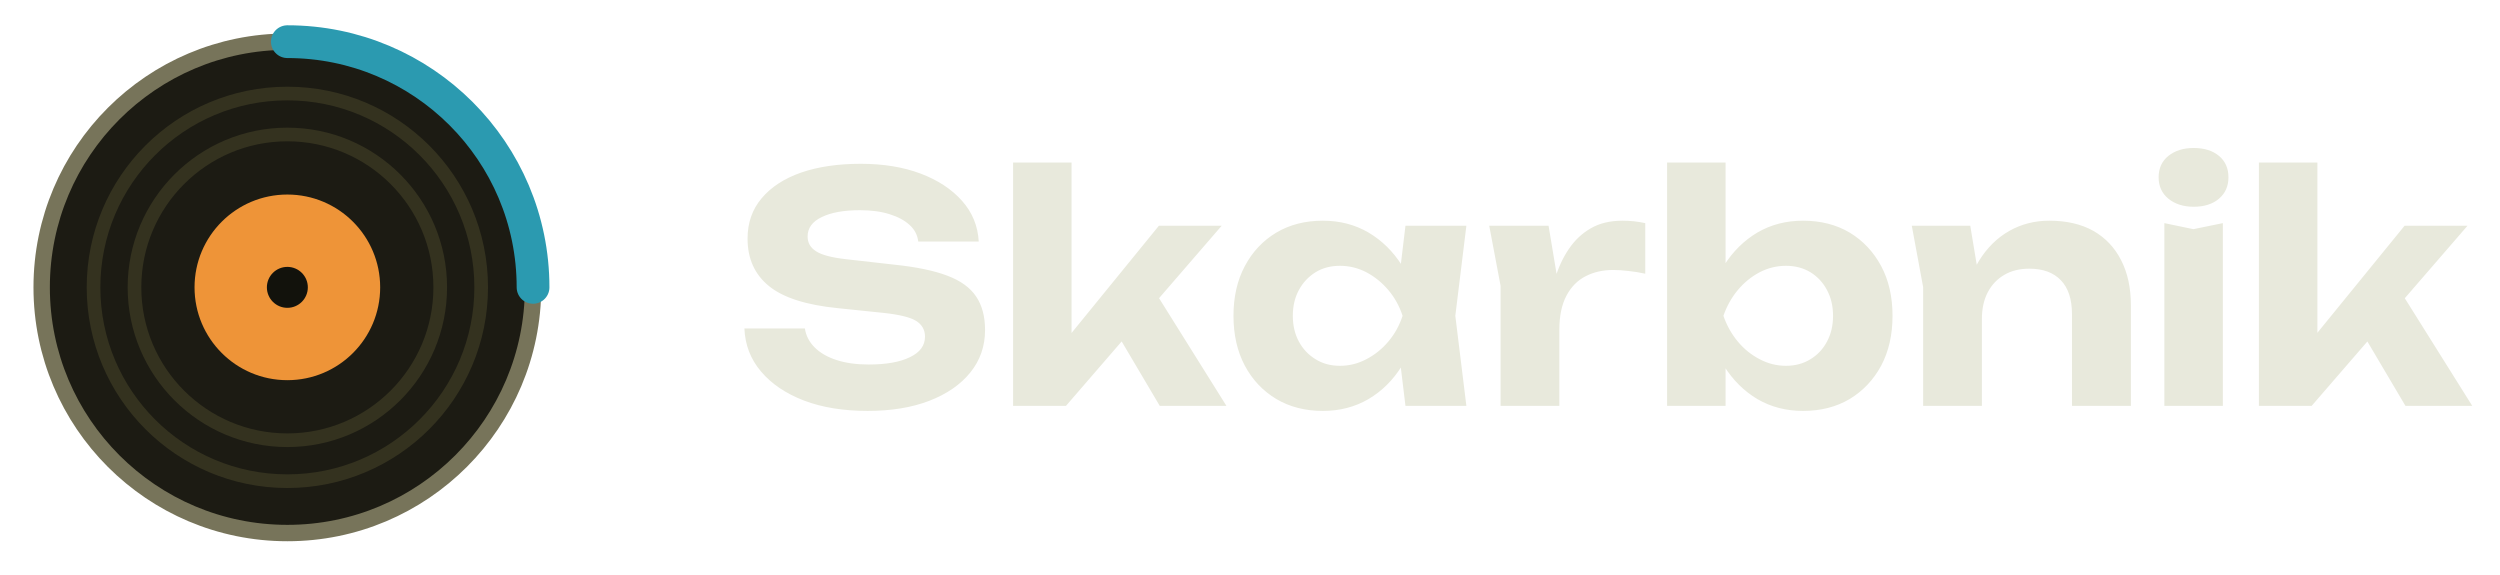
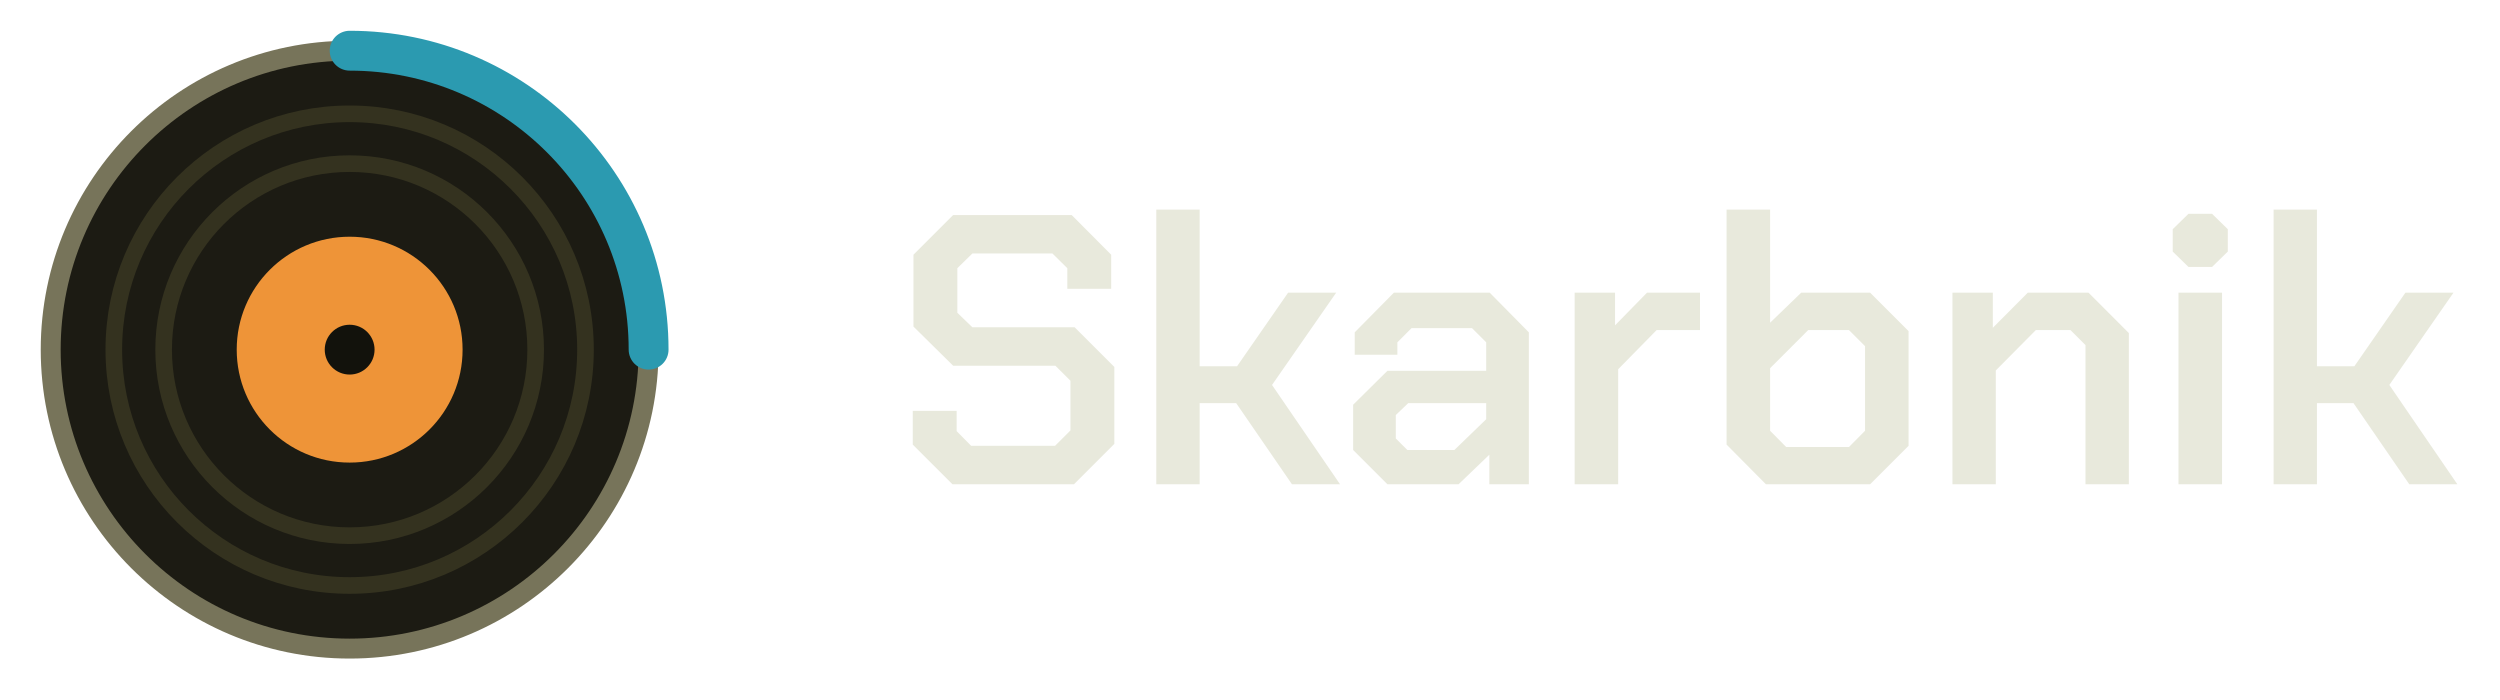
- <svg xmlns="http://www.w3.org/2000/svg" viewBox="0 0 174 40" width="174" height="40" role="img" aria-label="Skarbnik">
+ <svg xmlns="http://www.w3.org/2000/svg" viewBox="0 0 143 40" width="143" height="40" role="img" aria-label="Skarbnik">
  <g transform="translate(1 1) scale(0.95)">
    <circle cx="20" cy="20" r="18" fill="#1C1B13" stroke="#77745A" stroke-width="1.2" />
    <circle cx="20" cy="20" r="14.2" fill="none" stroke="#34321F" stroke-width="1" />
    <circle cx="20" cy="20" r="11.2" fill="none" stroke="#34321F" stroke-width="1" />
    <path d="M20 2A18 18 0 0 1 38 20" fill="none" stroke="#2B9AB0" stroke-width="2.4" stroke-linecap="round" />
    <circle cx="20" cy="20" r="6.8" fill="#EE9438" />
    <circle cx="20" cy="20" r="1.5" fill="#12120C" />
  </g>
-   <path fill="#E8E9DC" d="M51.81 22.86L51.81 22.86L56.02 22.86Q56.13 23.61 56.70 24.18Q57.27 24.75 58.23 25.06Q59.18 25.37 60.46 25.37L60.46 25.37Q62.29 25.37 63.33 24.86Q64.38 24.36 64.38 23.43L64.38 23.43Q64.38 22.73 63.77 22.34Q63.17 21.96 61.52 21.78L61.52 21.78L58.33 21.45Q55.00 21.12 53.52 19.91Q52.03 18.70 52.03 16.61L52.03 16.61Q52.03 14.96 53.01 13.80Q53.99 12.63 55.76 12.01Q57.53 11.40 59.91 11.40L59.91 11.40Q62.26 11.40 64.07 12.08Q65.87 12.76 66.95 13.97Q68.03 15.18 68.12 16.81L68.12 16.81L63.91 16.81Q63.83 16.13 63.31 15.66Q62.79 15.18 61.92 14.91Q61.05 14.63 59.84 14.63L59.84 14.63Q58.17 14.63 57.19 15.11Q56.21 15.58 56.21 16.46L56.21 16.46Q56.21 17.12 56.80 17.49Q57.38 17.87 58.88 18.04L58.88 18.04L62.24 18.42Q64.55 18.66 65.94 19.19Q67.32 19.71 67.94 20.64Q68.56 21.56 68.56 22.97L68.56 22.97Q68.56 24.66 67.53 25.93Q66.51 27.19 64.67 27.90Q62.84 28.60 60.39 28.60L60.39 28.60Q57.86 28.60 55.96 27.88Q54.06 27.15 52.97 25.86Q51.88 24.58 51.81 22.86ZM74.58 11.31L74.58 24.93L73.46 24.55L80.66 15.71L85.03 15.71L74.19 28.25L70.51 28.25L70.51 11.31L74.58 11.31ZM80.72 28.25L77.09 22.11L80.13 19.89L85.36 28.25L80.72 28.25ZM102.06 28.25L97.82 28.25L97.27 23.70L97.86 21.98L97.27 20.29L97.82 15.71L102.06 15.71L101.29 21.98L102.06 28.25ZM98.83 21.98L98.83 21.98Q98.50 23.98 97.57 25.47Q96.65 26.95 95.24 27.78Q93.83 28.60 92.07 28.60L92.07 28.60Q90.23 28.60 88.83 27.77Q87.43 26.93 86.64 25.45Q85.85 23.96 85.85 21.98L85.85 21.98Q85.85 20 86.64 18.52Q87.43 17.03 88.83 16.19Q90.23 15.36 92.07 15.36L92.07 15.36Q93.83 15.36 95.24 16.18Q96.65 17.01 97.58 18.48Q98.52 19.96 98.83 21.98ZM89.98 21.98L89.98 21.98Q89.98 22.99 90.40 23.77Q90.82 24.55 91.56 25.00Q92.29 25.46 93.26 25.46L93.26 25.46Q94.23 25.46 95.10 25.00Q95.97 24.55 96.63 23.77Q97.29 22.99 97.62 21.98L97.62 21.98Q97.29 20.97 96.63 20.19Q95.97 19.41 95.10 18.95Q94.23 18.50 93.26 18.50L93.26 18.50Q92.29 18.50 91.56 18.95Q90.82 19.41 90.40 20.19Q89.98 20.97 89.98 21.98ZM104.44 19.89L103.65 15.71L107.78 15.71L108.53 20.22L108.53 28.25L104.44 28.25L104.44 19.89ZM114.51 15.53L114.51 15.53L114.51 19.05Q113.92 18.92 113.34 18.86Q112.75 18.79 112.27 18.79L112.27 18.79Q111.21 18.79 110.37 19.22Q109.52 19.65 109.03 20.57Q108.53 21.50 108.53 22.97L108.53 22.97L107.72 21.96Q107.87 20.62 108.22 19.43Q108.57 18.24 109.19 17.33Q109.81 16.41 110.72 15.89Q111.63 15.36 112.93 15.36L112.93 15.36Q113.30 15.36 113.72 15.40Q114.14 15.45 114.51 15.53ZM116.03 28.25L116.03 11.31L120.10 11.31L120.10 19.52L119.55 20.59L119.55 23.54L120.10 24.60L120.10 28.25L116.03 28.25ZM118.74 21.98L118.74 21.98Q119.07 19.96 119.99 18.48Q120.92 17.01 122.32 16.18Q123.73 15.36 125.49 15.36L125.49 15.36Q127.34 15.36 128.74 16.19Q130.13 17.03 130.93 18.52Q131.72 20 131.72 21.98L131.72 21.98Q131.72 23.96 130.93 25.45Q130.13 26.93 128.74 27.77Q127.34 28.60 125.49 28.60L125.49 28.60Q123.73 28.60 122.32 27.78Q120.92 26.95 119.99 25.47Q119.07 23.98 118.74 21.98ZM127.58 21.98L127.58 21.98Q127.58 20.97 127.16 20.19Q126.75 19.41 126.01 18.95Q125.27 18.50 124.30 18.50L124.30 18.50Q123.34 18.50 122.47 18.95Q121.60 19.41 120.95 20.19Q120.30 20.97 119.95 21.98L119.95 21.98Q120.30 22.99 120.95 23.77Q121.60 24.55 122.47 25.00Q123.34 25.46 124.30 25.46L124.30 25.46Q125.27 25.46 126.01 25.00Q126.75 24.55 127.16 23.77Q127.58 22.99 127.58 21.98ZM133.85 19.98L133.06 15.71L137.13 15.71L137.94 20.59L137.94 28.25L133.85 28.25L133.85 19.98ZM142.63 15.36L142.63 15.36Q144.43 15.36 145.70 16.07Q146.96 16.79 147.63 18.11Q148.31 19.43 148.31 21.25L148.31 21.25L148.31 28.25L144.21 28.25L144.21 21.87Q144.21 20.31 143.44 19.51Q142.67 18.70 141.24 18.70L141.24 18.70Q140.23 18.70 139.50 19.13Q138.76 19.56 138.35 20.34Q137.94 21.12 137.94 22.20L137.94 22.20L136.65 21.52Q136.89 19.52 137.74 18.15Q138.58 16.79 139.85 16.07Q141.11 15.36 142.63 15.36ZM150.64 28.25L150.64 15.53L152.66 15.95L154.71 15.53L154.71 28.25L150.64 28.25ZM152.68 14.39L152.68 14.39Q151.61 14.39 150.92 13.83Q150.24 13.27 150.24 12.34L150.24 12.34Q150.24 11.40 150.92 10.85Q151.61 10.30 152.68 10.30L152.68 10.30Q153.78 10.30 154.44 10.85Q155.10 11.40 155.10 12.34L155.10 12.34Q155.10 13.27 154.44 13.83Q153.78 14.39 152.68 14.39ZM161.29 11.31L161.29 24.93L160.16 24.55L167.36 15.71L171.74 15.71L160.89 28.25L157.22 28.25L157.22 11.31L161.29 11.31ZM167.42 28.25L163.79 22.11L166.83 19.89L172.07 28.25L167.42 28.25Z" />
+   <path fill="#E8E9DC" d="M54.48 27.70L52.21 25.43L52.21 23.50L54.72 23.50L54.72 24.66L55.55 25.50L60.35 25.50L61.23 24.62L61.23 21.78L60.37 20.92L54.52 20.92L52.25 18.68L52.25 14.57L54.52 12.30L61.30 12.30L63.56 14.57L63.56 16.52L61.05 16.52L61.05 15.34L60.20 14.50L55.62 14.50L54.76 15.34L54.76 17.89L55.62 18.72L61.47 18.72L63.74 20.99L63.74 25.39L61.43 27.70L54.48 27.70ZM66.14 27.70L66.14 11.99L68.62 11.99L68.62 20.95L70.76 20.95L73.68 16.74L76.43 16.74L72.76 22.02L76.65 27.70L73.90 27.70L70.71 23.06L68.62 23.06L68.62 27.70L66.14 27.70ZM79.36 27.70L77.40 25.74L77.40 23.15L79.36 21.21L85.01 21.21L85.01 19.58L84.20 18.77L80.74 18.77L79.93 19.58L79.93 20.29L77.49 20.29L77.49 19.01L79.73 16.74L85.21 16.74L87.45 19.01L87.45 27.70L85.19 27.70L85.19 26.01L83.43 27.70L79.36 27.70ZM80.50 25.74L83.19 25.74L85.01 23.98L85.01 23.06L80.55 23.06L79.84 23.74L79.84 25.08L80.50 25.74ZM90.07 27.70L90.07 16.74L92.38 16.74L92.38 18.61L94.21 16.74L97.24 16.74L97.24 18.88L94.76 18.88L92.56 21.12L92.56 27.70L90.07 27.70ZM101.01 27.70L98.76 25.43L98.76 11.99L101.25 11.99L101.25 18.46L103.03 16.74L106.97 16.74L109.17 18.94L109.17 25.50L106.97 27.70L101.01 27.70ZM102.17 25.57L105.76 25.57L106.68 24.64L106.68 19.80L105.76 18.88L103.43 18.88L101.25 21.06L101.25 24.64L102.17 25.57ZM111.68 27.70L111.68 16.74L113.99 16.74L113.99 18.75L115.99 16.74L119.46 16.74L121.77 19.05L121.77 27.70L119.29 27.70L119.29 19.74L118.43 18.88L116.45 18.88L114.16 21.19L114.16 27.70L111.68 27.70ZM125.18 15.27L124.28 14.39L124.28 13.11L125.18 12.23L126.53 12.23L127.43 13.11L127.43 14.39L126.53 15.27L125.18 15.27ZM124.61 27.70L124.61 16.74L127.10 16.74L127.10 27.70L124.61 27.70ZM130.05 27.70L130.05 11.99L132.53 11.99L132.53 20.95L134.67 20.95L137.59 16.74L140.34 16.74L136.67 22.02L140.56 27.70L137.81 27.70L134.62 23.06L132.53 23.06L132.53 27.70L130.05 27.70Z" />
</svg>
